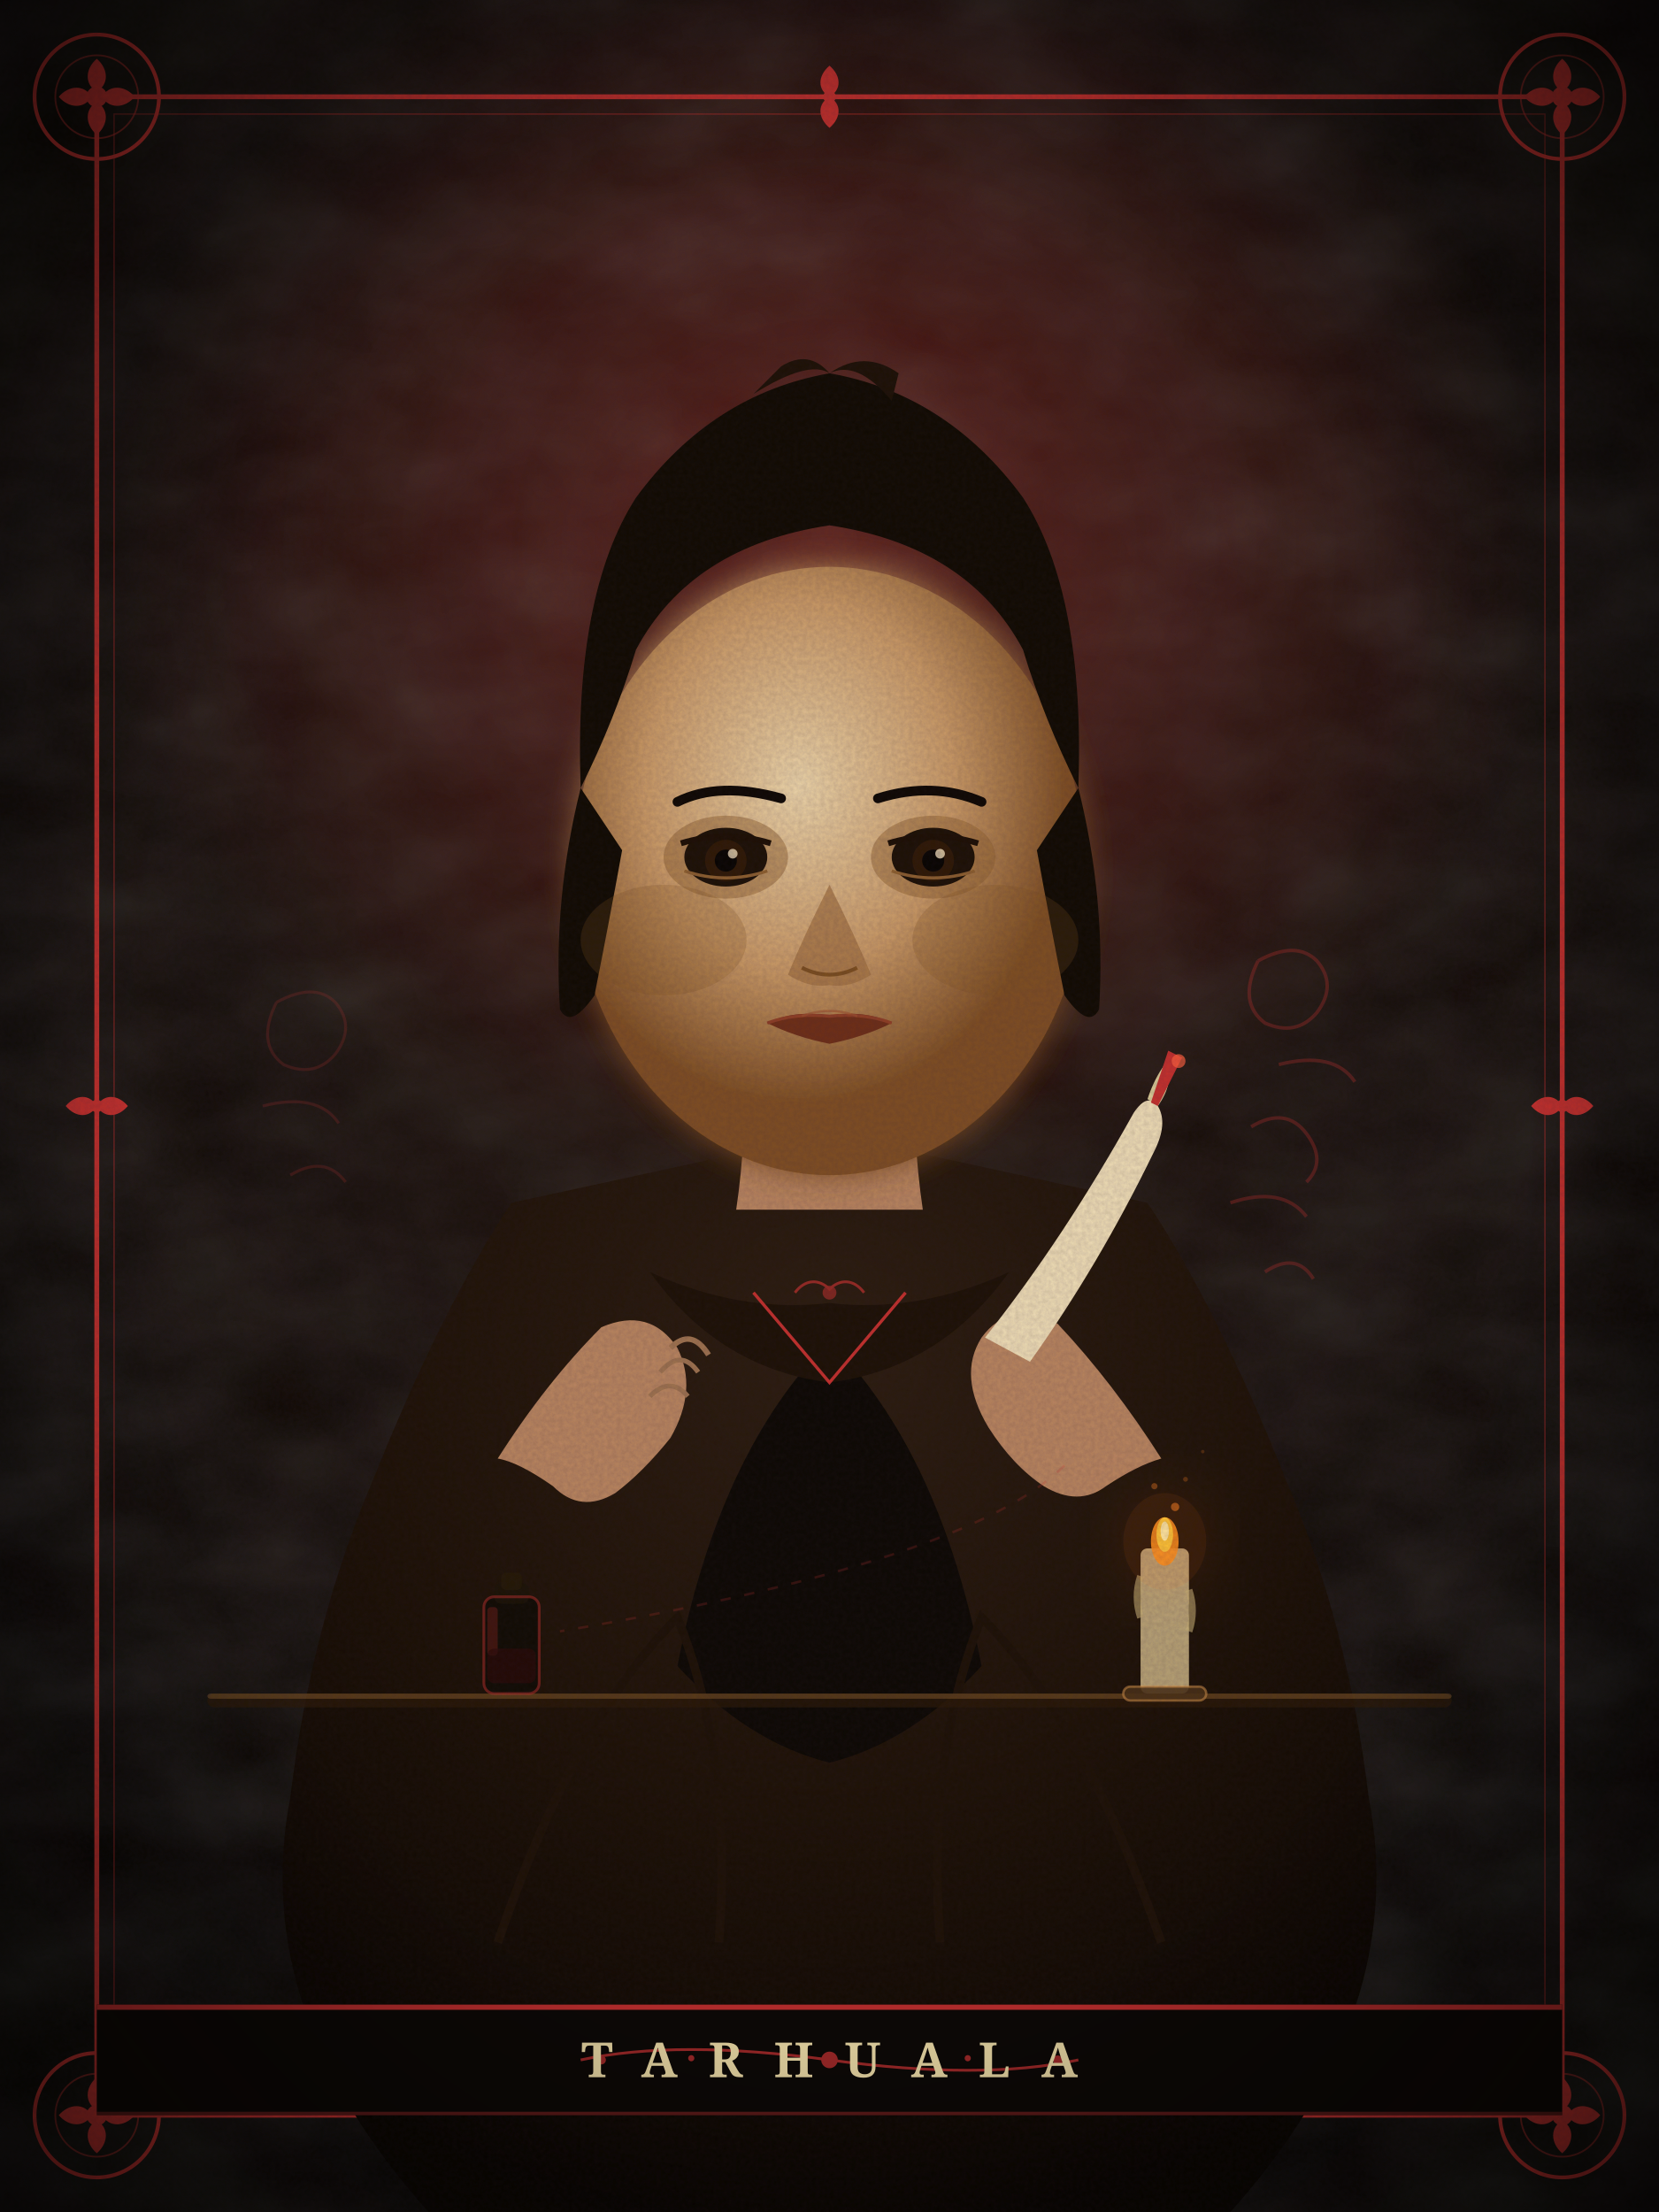
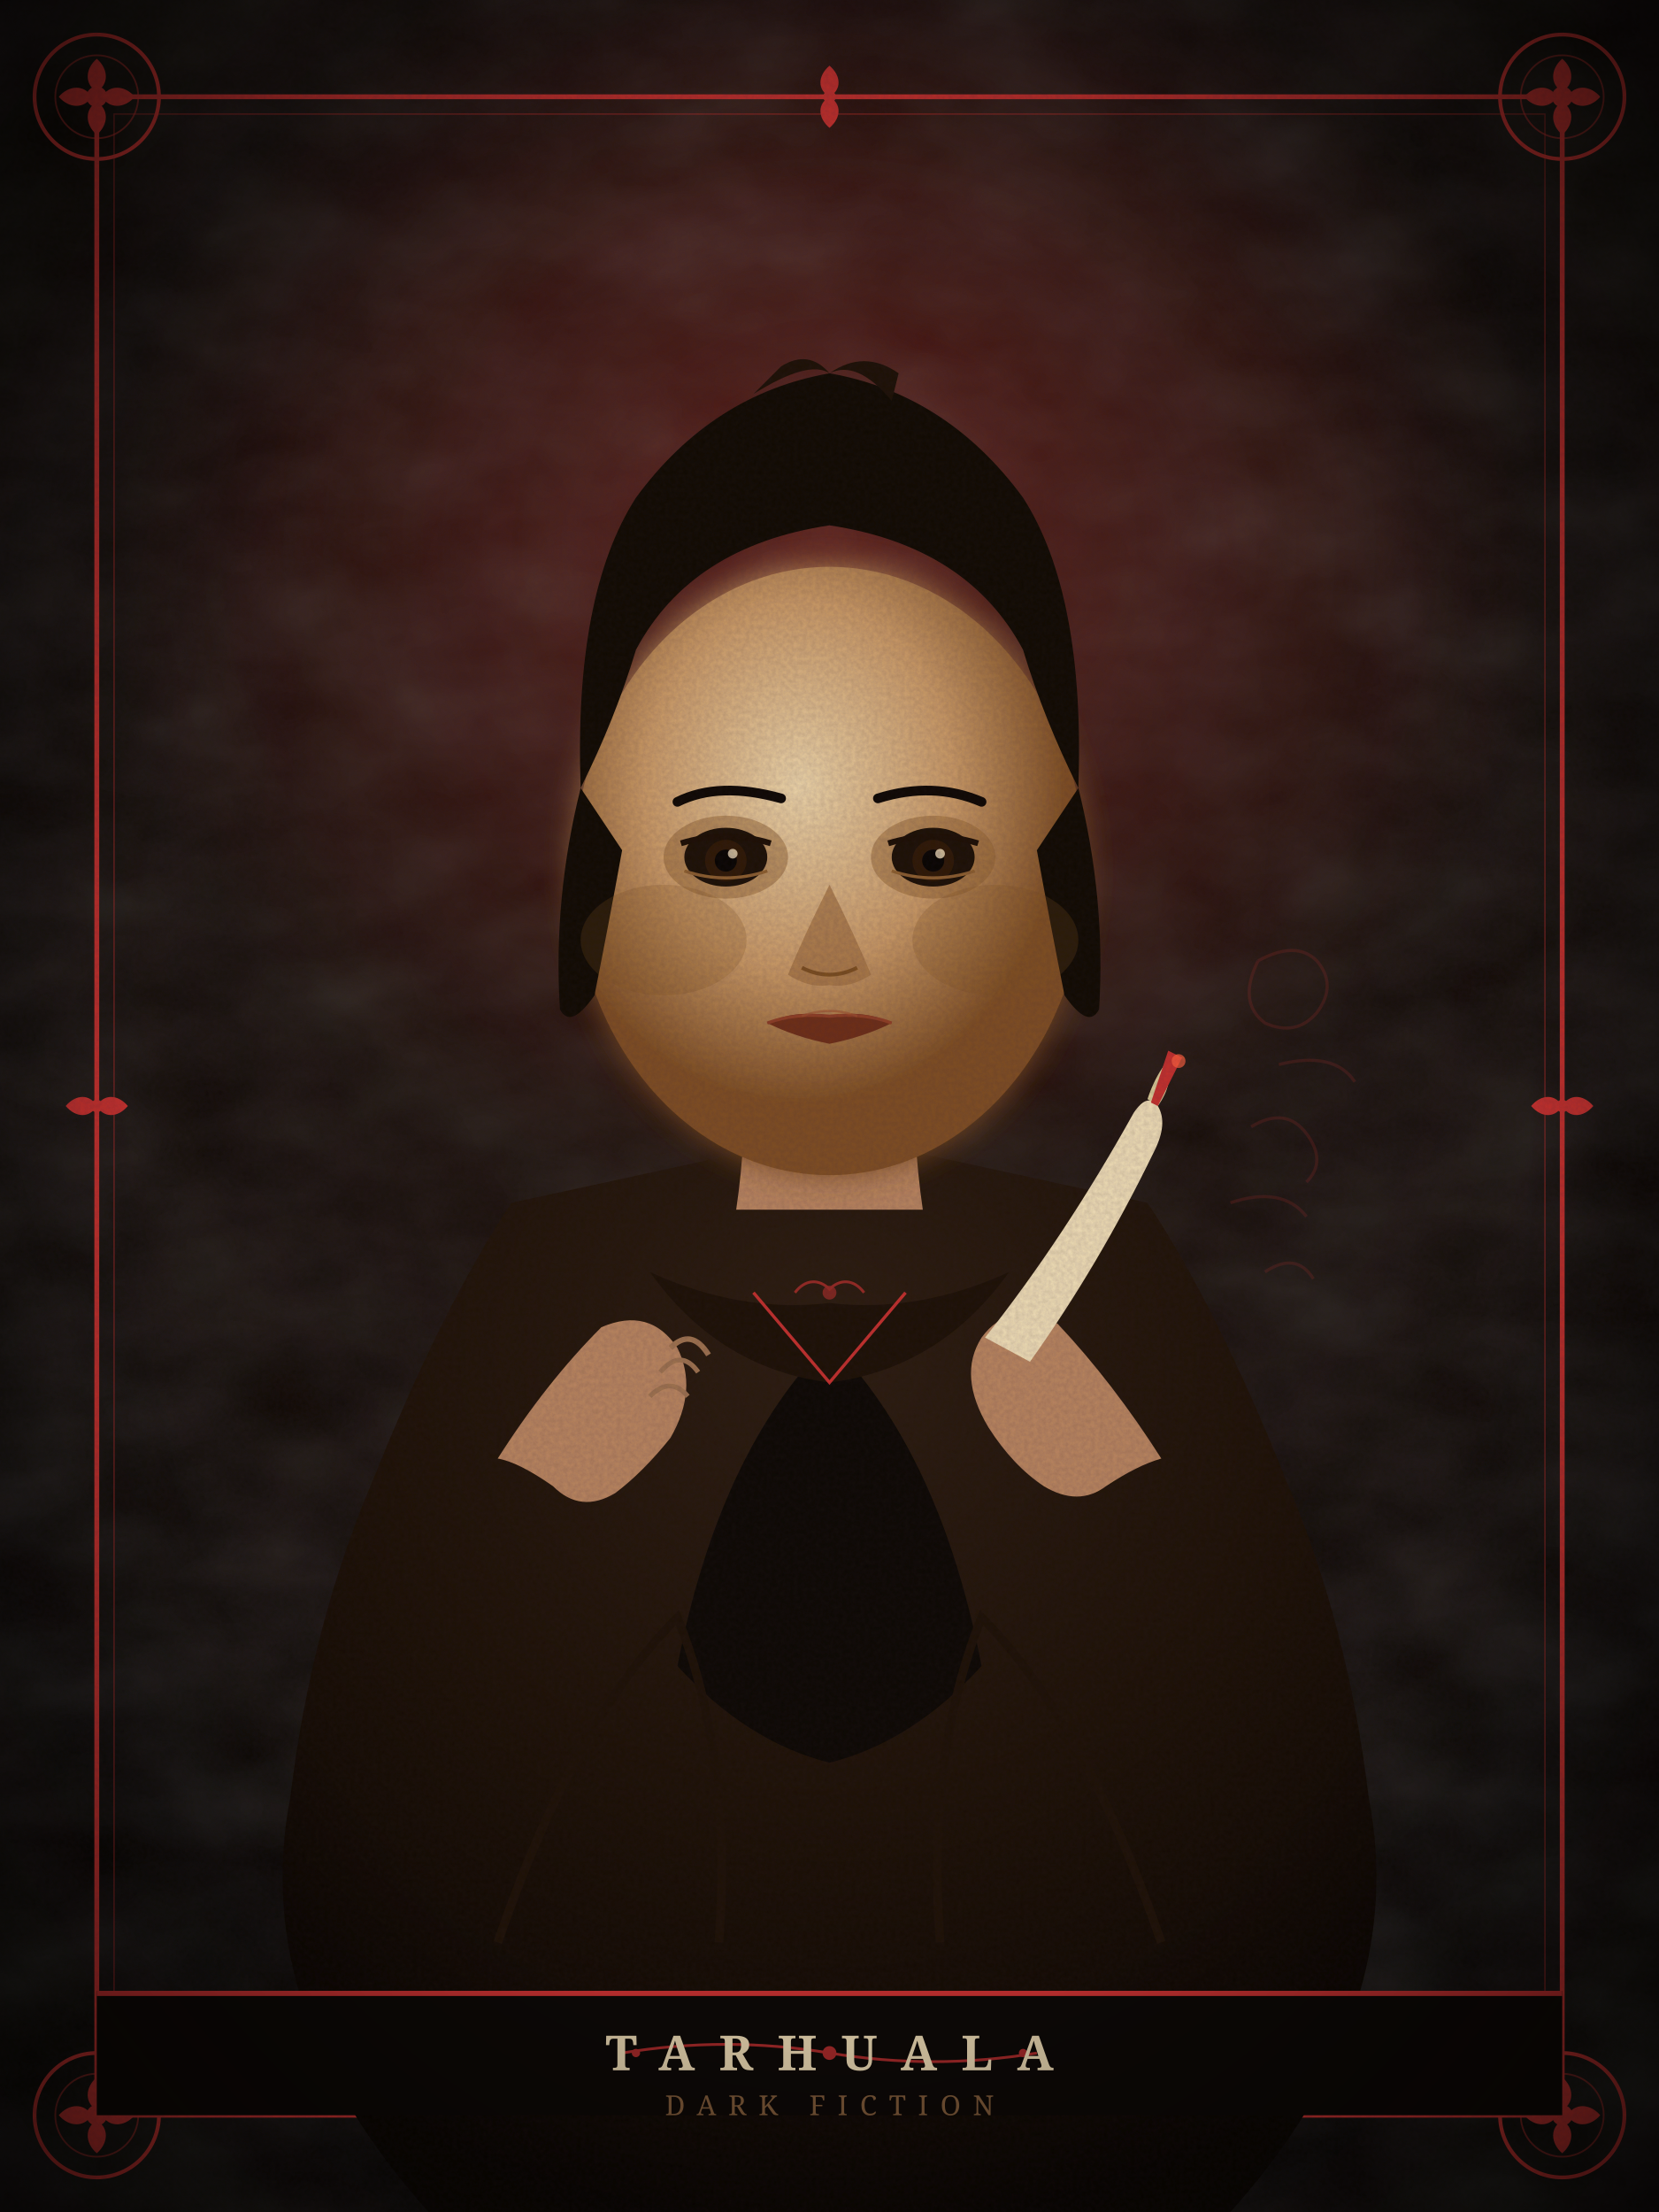
<svg xmlns="http://www.w3.org/2000/svg" viewBox="0 0 480 640" width="480" height="640">
  <defs>
    <radialGradient id="bg" cx="50%" cy="36%" r="68%">
      <stop offset="0%" stop-color="#1e0e08" />
      <stop offset="52%" stop-color="#100806" />
      <stop offset="100%" stop-color="#050303" />
    </radialGradient>
    <radialGradient id="figGrad" cx="50%" cy="28%" r="58%">
      <stop offset="0%" stop-color="#d8c09a" />
      <stop offset="38%" stop-color="#bca076" />
      <stop offset="100%" stop-color="#6e4e32" />
    </radialGradient>
    <radialGradient id="faceLight" cx="44%" cy="36%" r="52%">
      <stop offset="0%" stop-color="#ecd4ac" />
      <stop offset="58%" stop-color="#c89868" />
      <stop offset="100%" stop-color="#7e4e26" />
    </radialGradient>
    <radialGradient id="robeGrad" cx="50%" cy="20%" r="82%">
      <stop offset="0%" stop-color="#2c1c12" />
      <stop offset="52%" stop-color="#1c1008" />
      <stop offset="100%" stop-color="#080402" />
    </radialGradient>
    <radialGradient id="emberAura" cx="50%" cy="50%" r="50%">
      <stop offset="0%" stop-color="#c43030" stop-opacity="0.38" />
      <stop offset="100%" stop-color="#c43030" stop-opacity="0" />
    </radialGradient>
    <radialGradient id="inkGlow" cx="50%" cy="62%" r="62%">
      <stop offset="0%" stop-color="#3e1e0e" stop-opacity="1" />
      <stop offset="100%" stop-color="#050303" stop-opacity="1" />
    </radialGradient>
    <filter id="softblur" x="-20%" y="-20%" width="140%" height="140%">
      <feGaussianBlur stdDeviation="3" />
    </filter>
    <filter id="glow" x="-40%" y="-40%" width="180%" height="180%">
      <feGaussianBlur stdDeviation="9" result="b" />
      <feMerge>
        <feMergeNode in="b" />
        <feMergeNode in="SourceGraphic" />
      </feMerge>
    </filter>
    <filter id="faceGlow" x="-30%" y="-30%" width="160%" height="160%">
      <feGaussianBlur stdDeviation="4.5" result="b" />
      <feMerge>
        <feMergeNode in="b" />
        <feMergeNode in="SourceGraphic" />
      </feMerge>
    </filter>
    <filter id="inkSmoke" x="-50%" y="-50%" width="200%" height="200%">
      <feTurbulence type="fractalNoise" baseFrequency="0.022 0.036" numOctaves="4" seed="11" result="noise" />
      <feColorMatrix in="noise" type="saturate" values="0" result="gray" />
      <feComponentTransfer in="gray" result="dark">
        <feFuncA type="linear" slope="0.16" />
      </feComponentTransfer>
      <feComposite in="dark" in2="SourceGraphic" operator="in" />
    </filter>
    <filter id="grain">
      <feTurbulence type="fractalNoise" baseFrequency="0.78" numOctaves="4" seed="21" />
      <feColorMatrix values="0 0 0 0 0.04  0 0 0 0 0.02  0 0 0 0 0.01  0 0 0 0.42 0" />
      <feComposite in2="SourceGraphic" operator="in" />
    </filter>
  </defs>
  <rect width="480" height="640" fill="url(#bg)" />
  <ellipse cx="240" cy="158" rx="210" ry="190" fill="url(#emberAura)" />
  <rect width="480" height="640" fill="url(#inkGlow)" filter="url(#inkSmoke)" />
  <rect x="28" y="28" width="424" height="584" fill="none" stroke="#c43030" stroke-width="1.4" />
  <rect x="33" y="33" width="414" height="574" fill="none" stroke="#c43030" stroke-width="0.4" stroke-opacity="0.45" />
  <g transform="translate(28,28)" fill="none" stroke="#c43030">
    <circle r="18" stroke-width="1.1" />
    <circle r="12" stroke-width="0.5" stroke-opacity="0.55" />
    <g fill="#c43030" stroke="none">
      <path d="M0,-11 C-3.5,-8 -3.5,-3.5 0,-1.5 C3.5,-3.5 3.5,-8 0,-11Z" />
      <path d="M11,0  C8,-3.5  3.5,-3.5 1.5,0 C3.5,3.5 8,3.5 11,0Z" />
      <path d="M0,11  C3.5,8  3.5,3.5 0,1.5 C-3.5,3.5 -3.5,8 0,11Z" />
      <path d="M-11,0 C-8,3.5 -3.5,3.5 -1.5,0 C-3.5,-3.5 -8,-3.5 -11,0Z" />
    </g>
    <circle r="3" fill="#c43030" stroke="none" />
  </g>
  <g transform="translate(452,28)" fill="none" stroke="#c43030">
    <circle r="18" stroke-width="1.1" />
    <circle r="12" stroke-width="0.5" stroke-opacity="0.55" />
    <g fill="#c43030" stroke="none">
      <path d="M0,-11 C-3.5,-8 -3.5,-3.5 0,-1.5 C3.5,-3.5 3.5,-8 0,-11Z" />
      <path d="M11,0  C8,-3.5  3.5,-3.5 1.5,0 C3.5,3.5 8,3.5 11,0Z" />
      <path d="M0,11  C3.5,8  3.5,3.5 0,1.5 C-3.5,3.5 -3.5,8 0,11Z" />
      <path d="M-11,0 C-8,3.5 -3.5,3.5 -1.5,0 C-3.5,-3.5 -8,-3.5 -11,0Z" />
    </g>
    <circle r="3" fill="#c43030" stroke="none" />
  </g>
  <g transform="translate(28,612)" fill="none" stroke="#c43030">
    <circle r="18" stroke-width="1.1" />
    <circle r="12" stroke-width="0.5" stroke-opacity="0.55" />
    <g fill="#c43030" stroke="none">
      <path d="M0,-11 C-3.5,-8 -3.5,-3.5 0,-1.5 C3.5,-3.5 3.5,-8 0,-11Z" />
      <path d="M11,0  C8,-3.5  3.5,-3.5 1.5,0 C3.5,3.5 8,3.5 11,0Z" />
      <path d="M0,11  C3.5,8  3.5,3.5 0,1.5 C-3.5,3.5 -3.5,8 0,11Z" />
      <path d="M-11,0 C-8,3.5 -3.5,3.5 -1.5,0 C-3.5,-3.5 -8,-3.5 -11,0Z" />
    </g>
    <circle r="3" fill="#c43030" stroke="none" />
  </g>
  <g transform="translate(452,612)" fill="none" stroke="#c43030">
    <circle r="18" stroke-width="1.1" />
    <circle r="12" stroke-width="0.5" stroke-opacity="0.55" />
    <g fill="#c43030" stroke="none">
      <path d="M0,-11 C-3.5,-8 -3.5,-3.5 0,-1.5 C3.5,-3.5 3.5,-8 0,-11Z" />
      <path d="M11,0  C8,-3.5  3.5,-3.5 1.5,0 C3.5,3.5 8,3.5 11,0Z" />
      <path d="M0,11  C3.5,8  3.5,3.5 0,1.5 C-3.5,3.5 -3.5,8 0,11Z" />
      <path d="M-11,0 C-8,3.5 -3.5,3.5 -1.5,0 C-3.5,-3.5 -8,-3.5 -11,0Z" />
    </g>
    <circle r="3" fill="#c43030" stroke="none" />
  </g>
  <g transform="translate(240,28)" fill="#c43030">
    <path d="M0,-9 C-3.5,-6 -3.5,-2 0,0 C3.5,-2 3.5,-6 0,-9Z" />
    <path d="M0,9 C3.5,6 3.5,2 0,0 C-3.5,2 -3.5,6 0,9Z" />
    <circle r="1.8" />
  </g>
  <g transform="translate(240,612)" fill="#c43030">
    <path d="M0,-9 C-3.5,-6 -3.5,-2 0,0 C3.5,-2 3.5,-6 0,-9Z" />
    <path d="M0,9 C3.5,6 3.5,2 0,0 C-3.5,2 -3.5,6 0,9Z" />
    <circle r="1.8" />
  </g>
  <g transform="translate(28,320)" fill="#c43030">
    <path d="M-9,0 C-6,-3.5 -2,-3.5 0,0 C-2,3.5 -6,3.5 -9,0Z" />
    <path d="M9,0 C6,3.5 2,3.5 0,0 C2,-3.5 6,-3.5 9,0Z" />
    <circle r="1.8" />
  </g>
  <g transform="translate(452,320)" fill="#c43030">
    <path d="M-9,0 C-6,-3.5 -2,-3.5 0,0 C-2,3.5 -6,3.5 -9,0Z" />
    <path d="M9,0 C6,3.5 2,3.5 0,0 C2,-3.5 6,-3.5 9,0Z" />
    <circle r="1.8" />
  </g>
  <path d="M 124 640 Q 72 582 84 520 Q 90 470 108 428 Q 128 378 148 348 L 240 328 L 332 348 Q 352 378 372 428 Q 390 470 396 520 Q 408 582 356 640 Z" fill="url(#robeGrad)" />
  <path d="M 196 482 Q 208 420 240 388 Q 272 420 284 482 Q 264 504 240 510 Q 216 504 196 482 Z" fill="#0c0806" />
  <path d="M 144 562 Q 166 498 196 468 Q 212 508 208 562" fill="none" stroke="#1c1008" stroke-width="2.5" />
  <path d="M 336 562 Q 314 498 284 468 Q 268 508 272 562" fill="none" stroke="#1c1008" stroke-width="2.5" />
  <path d="M 188 368 Q 214 380 240 377 Q 266 380 292 368 Q 272 396 240 400 Q 208 396 188 368 Z" fill="#1c1008" />
  <path d="M 218 374 L 240 400 L 262 374" fill="none" stroke="#c43030" stroke-width="0.9" />
  <g transform="translate(240,374)" fill="none" stroke="#c43030" stroke-width="0.8" opacity="0.7">
    <path d="M-10,0 C-7,-4 -3,-4 0,-1 C3,-4 7,-4 10,0" />
    <circle cx="0" cy="0" r="2" fill="#c43030" stroke="none" opacity="0.8" />
  </g>
  <path d="M 216 300 Q 216 330 213 350 L 267 350 Q 264 330 264 300 Z" fill="#b88462" />
  <ellipse cx="240" cy="252" rx="74" ry="88" fill="url(#faceLight)" filter="url(#faceGlow)" />
  <path d="M 168 228 Q 166 172 184 144 Q 206 114 240 108 Q 274 114 296 144 Q 314 172 312 228 Q 302 208 296 188 Q 280 158 240 152 Q 200 158 184 188 Q 178 208 168 228 Z" fill="#100a04" />
  <path d="M 168 228 Q 160 260 162 292 Q 165 298 172 288 Q 176 268 180 246 Z" fill="#100a04" />
  <path d="M 312 228 Q 320 260 318 292 Q 315 298 308 288 Q 304 268 300 246 Z" fill="#100a04" />
  <path d="M 218 114 Q 234 104 240 108 Q 234 101 226 106 Z" fill="#1c1008" />
  <path d="M 258 116 Q 248 104 240 108 Q 250 101 260 108 Z" fill="#1c1008" />
  <ellipse cx="210" cy="248" rx="18" ry="12" fill="#8c5e32" opacity="0.48" />
  <ellipse cx="270" cy="248" rx="18" ry="12" fill="#8c5e32" opacity="0.48" />
  <ellipse cx="210" cy="248" rx="12" ry="8.5" fill="#1c1008" />
  <ellipse cx="270" cy="248" rx="12" ry="8.5" fill="#1c1008" />
  <circle cx="210" cy="249" r="6" fill="#2e1808" />
  <circle cx="270" cy="249" r="6" fill="#2e1808" />
  <circle cx="210" cy="249" r="3.2" fill="#080404" />
  <circle cx="270" cy="249" r="3.2" fill="#080404" />
  <circle cx="212" cy="247" r="1.4" fill="#ecd8b8" opacity="0.82" />
  <circle cx="272" cy="247" r="1.4" fill="#ecd8b8" opacity="0.82" />
  <path d="M 197 244 Q 210 240 223 244" fill="none" stroke="#1c0e06" stroke-width="1.7" />
  <path d="M 257 244 Q 270 240 283 244" fill="none" stroke="#1c0e06" stroke-width="1.7" />
  <path d="M 198 252 Q 210 256 222 252" fill="none" stroke="#8c5e32" stroke-width="0.9" />
  <path d="M 258 252 Q 270 256 282 252" fill="none" stroke="#8c5e32" stroke-width="0.9" />
  <path d="M 196 232 Q 208 226 226 231" fill="none" stroke="#0e0806" stroke-width="2.8" stroke-linecap="round" />
  <path d="M 254 231 Q 270 226 284 232" fill="none" stroke="#0e0806" stroke-width="2.8" stroke-linecap="round" />
  <path d="M 240 256 Q 232 272 228 282 Q 234 286 240 285 Q 246 286 252 282 Q 248 272 240 256 Z" fill="#9e6e42" opacity="0.72" />
  <path d="M 232 280 Q 240 284 248 280" fill="none" stroke="#7c4e22" stroke-width="1.1" />
  <ellipse cx="192" cy="272" rx="24" ry="16" fill="#7c4e22" opacity="0.24" />
  <ellipse cx="288" cy="272" rx="24" ry="16" fill="#7c4e22" opacity="0.24" />
  <path d="M 222 296 Q 230 292 240 294 Q 250 292 258 296 Q 250 300 240 302 Q 230 300 222 296 Z" fill="#6e2e1a" />
  <path d="M 222 296 Q 230 293 240 294 Q 250 293 258 296" fill="none" stroke="#8e3e28" stroke-width="0.9" />
  <path d="M 232 294 Q 240 291 248 294" fill="none" stroke="#9e5030" stroke-width="0.65" opacity="0.62" />
  <path d="M 144 422 Q 158 400 174 384 Q 188 378 196 390 Q 202 402 194 416 Q 186 426 178 432 Q 168 438 160 430 Q 150 423 144 422 Z" fill="#b88462" />
  <path d="M 194 390 Q 200 384 205 392" fill="none" stroke="#9e7252" stroke-width="1.6" />
  <path d="M 191 397 Q 197 390 202 397" fill="none" stroke="#9e7252" stroke-width="1.4" />
  <path d="M 188 404 Q 194 398 199 404" fill="none" stroke="#9e7252" stroke-width="1.4" />
  <path d="M 336 422 Q 322 400 306 383 Q 292 376 284 387 Q 277 398 286 413 Q 293 424 302 430 Q 312 436 320 430 Q 329 424 336 422 Z" fill="#b88462" />
  <path d="M 285 387 Q 308 358 328 322 Q 332 316 335 320 Q 338 325 334 333 Q 318 366 298 394 Z" fill="#eedcb8" />
  <path d="M 335 320 Q 340 313 337 308 Q 334 312 332 318" fill="#d8c898" />
  <path d="M 335 320 L 342 306 L 338 304 L 333 319 Z" fill="#c43030" />
  <circle cx="341" cy="307" r="2" fill="#ff6040" opacity="0.7" filter="url(#glow)" />
-   <g opacity="0.32" fill="none" stroke="#c43030" stroke-width="1.0">
+   <g opacity="0.18" fill="none" stroke="#c43030" stroke-width="0.9">
    <path d="M 364 278 Q 375 272 381 278 Q 387 285 381 293 Q 375 300 366 296 Q 358 290 364 278" />
    <path d="M 370 308 Q 386 304 392 313" />
    <path d="M 362 326 Q 372 320 378 328 Q 384 336 378 342" />
    <path d="M 356 348 Q 371 343 378 352" />
    <path d="M 366 368 Q 375 362 380 370" />
  </g>
-   <g opacity="0.2" fill="none" stroke="#c43030" stroke-width="0.85">
-     <path d="M 80 290 Q 91 284 97 290 Q 103 297 97 305 Q 91 312 82 308 Q 74 302 80 290" />
-     <path d="M 76 320 Q 92 316 98 325" />
-     <path d="M 84 340 Q 94 334 100 342" />
-   </g>
-   <rect x="60" y="490" width="360" height="4" rx="2" fill="#2a1808" opacity="0.72" />
-   <rect x="60" y="490" width="360" height="1.5" rx="1" fill="#d4924a" opacity="0.28" />
-   <rect x="140" y="462" width="16" height="28" rx="3" fill="#0e0a06" opacity="0.9" />
-   <rect x="143" y="458" width="10" height="6" rx="2" fill="#1a1208" opacity="0.88" />
-   <rect x="145" y="455" width="6" height="5" rx="1.5" fill="#241808" opacity="0.8" />
-   <rect x="141" y="465" width="3" height="14" rx="1" fill="#c43030" opacity="0.26" />
-   <rect x="141" y="477" width="14" height="10" rx="2" fill="#2a0808" opacity="0.7" />
-   <rect x="140" y="462" width="16" height="28" rx="3" fill="none" stroke="#c43030" stroke-width="0.8" opacity="0.48" />
-   <path d="M 308 424 Q 280 452 162 472" fill="none" stroke="#c43030" stroke-width="0.7" opacity="0.22" stroke-dasharray="3 4" />
-   <rect x="330" y="448" width="14" height="42" rx="2" fill="#d8c090" opacity="0.82" />
-   <path d="M 330 456 Q 328 462 330 468" fill="none" stroke="#c8b078" stroke-width="2" opacity="0.6" />
-   <path d="M 344 460 Q 346 466 344 472" fill="none" stroke="#c8b078" stroke-width="2" opacity="0.6" />
-   <ellipse cx="337" cy="446" rx="4" ry="7" fill="#ff9020" opacity="0.88" />
-   <ellipse cx="337" cy="444" rx="2.4" ry="5" fill="#ffd040" opacity="0.92" />
-   <ellipse cx="337" cy="443" rx="1.2" ry="2.8" fill="#fff8c0" opacity="0.9" />
-   <ellipse cx="337" cy="446" rx="12" ry="14" fill="#ff7010" opacity="0.12" filter="url(#glow)" />
-   <rect x="325" y="488" width="24" height="4" rx="2" fill="#4a3018" opacity="0.88" />
-   <rect x="325" y="488" width="24" height="4" rx="2" fill="none" stroke="#d4924a" stroke-width="0.7" opacity="0.55" />
-   <g fill="#ff8020" opacity="0.55">
-     <circle cx="340" cy="436" r="1.2" />
-     <circle cx="334" cy="430" r="0.9" opacity="0.7" />
-     <circle cx="343" cy="428" r="0.7" opacity="0.5" />
-     <circle cx="348" cy="420" r="0.5" opacity="0.4" />
-   </g>
  <rect width="480" height="640" filter="url(#grain)" opacity="0.45" />
-   <rect x="28" y="580" width="424" height="32" fill="#0c0806" />
-   <rect x="28" y="580" width="424" height="1.5" fill="#c43030" opacity="0.88" />
-   <rect x="28" y="611" width="424" height="1" fill="#c43030" opacity="0.4" />
-   <g transform="translate(240,596)" fill="#c43030" opacity="0.72">
-     <path d="M -72,0 Q -44,-6 0,0 Q 44,6 72,0" fill="none" stroke="#c43030" stroke-width="0.8" />
-     <circle r="2.4" fill="#c43030" />
-     <circle cx="-66" cy="0" r="1.3" />
-     <circle cx="66" cy="0" r="1.3" />
-     <circle cx="-40" cy="-0.5" r="0.9" />
-     <circle cx="40" cy="-0.5" r="0.9" />
-     <path d="M -90,0 L -78,0" stroke-width="0.65" />
-     <path d="M 78,0 L 90,0" stroke-width="0.65" />
-   </g>
-   <text x="240" y="601" font-family="Georgia, serif" font-size="14" letter-spacing="9" fill="#d8c898" text-anchor="middle" font-weight="600">TARHUALA</text>
+   <rect x="28" y="576" width="424" height="36" fill="#0c0806" />
+   <rect x="28" y="576" width="424" height="1.5" fill="#c43030" opacity="0.9" />
+   <g transform="translate(240,594)" fill="#c43030" opacity="0.7">
+     <path d="M -60,0 Q -30,-5 0,0 Q 30,5 60,0" fill="none" stroke="#c43030" stroke-width="0.8" />
+     <circle r="2" fill="#c43030" />
+     <circle cx="-56" cy="0" r="1.2" />
+     <circle cx="56" cy="0" r="1.2" />
+   </g>
+   <text x="240" y="599" font-family="Georgia, serif" font-size="14" letter-spacing="7" fill="#c8b898" text-anchor="middle" font-weight="600">TARHUALA</text>
+   <text x="240" y="612" font-family="Georgia, serif" font-size="8" letter-spacing="3.5" fill="#6e4e32" text-anchor="middle">DARK FICTION</text>
  <radialGradient id="vignette" cx="50%" cy="50%" r="72%">
    <stop offset="58%" stop-color="transparent" />
    <stop offset="100%" stop-color="#030201" stop-opacity="0.74" />
  </radialGradient>
  <rect width="480" height="640" fill="url(#vignette)" />
</svg>
